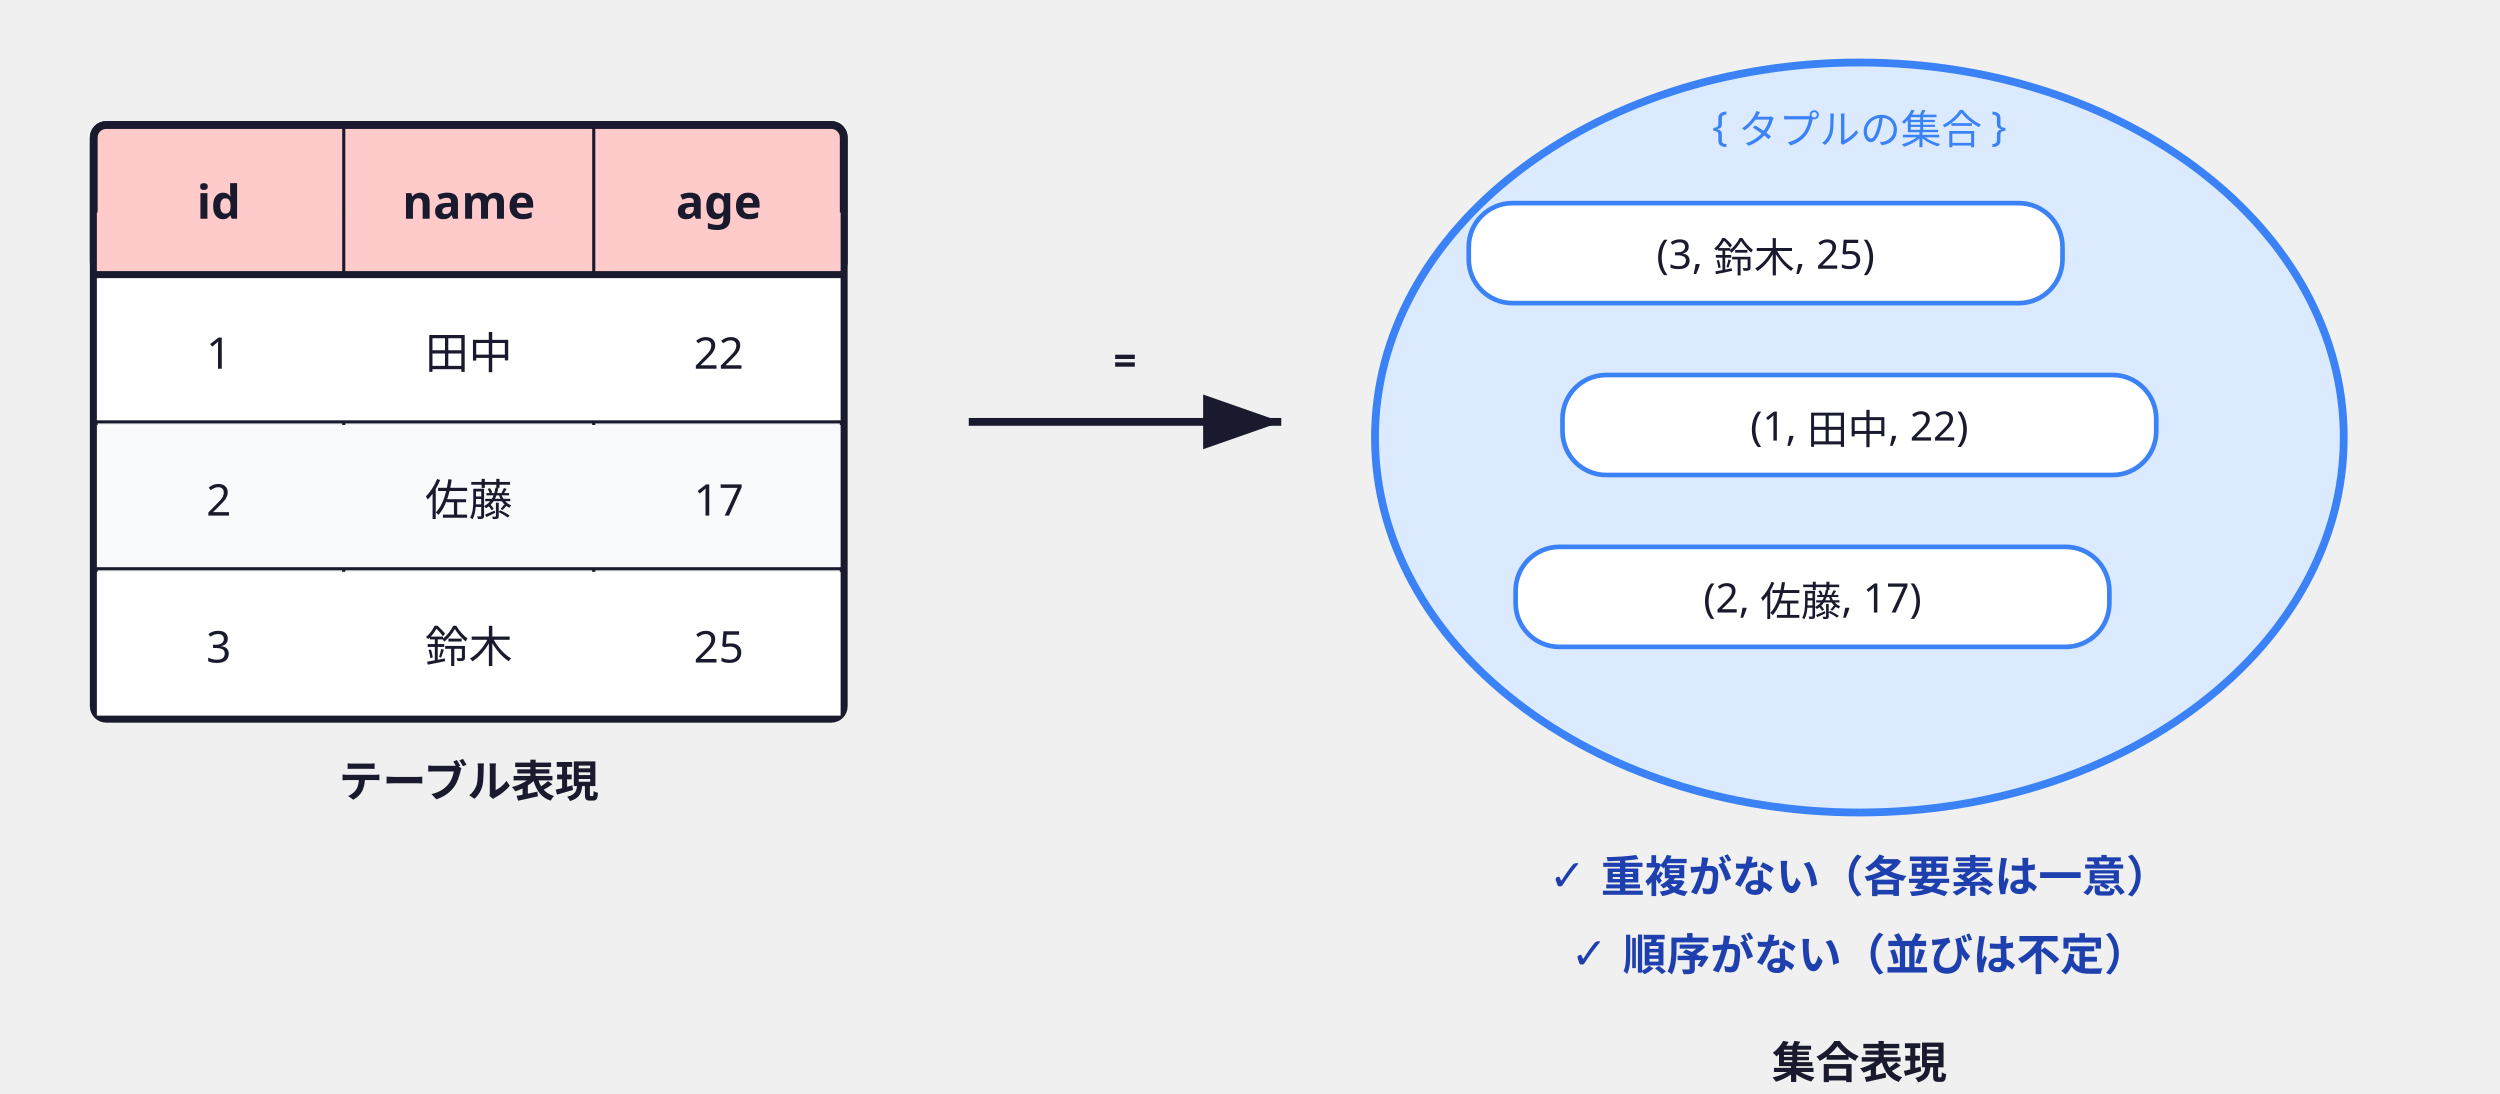
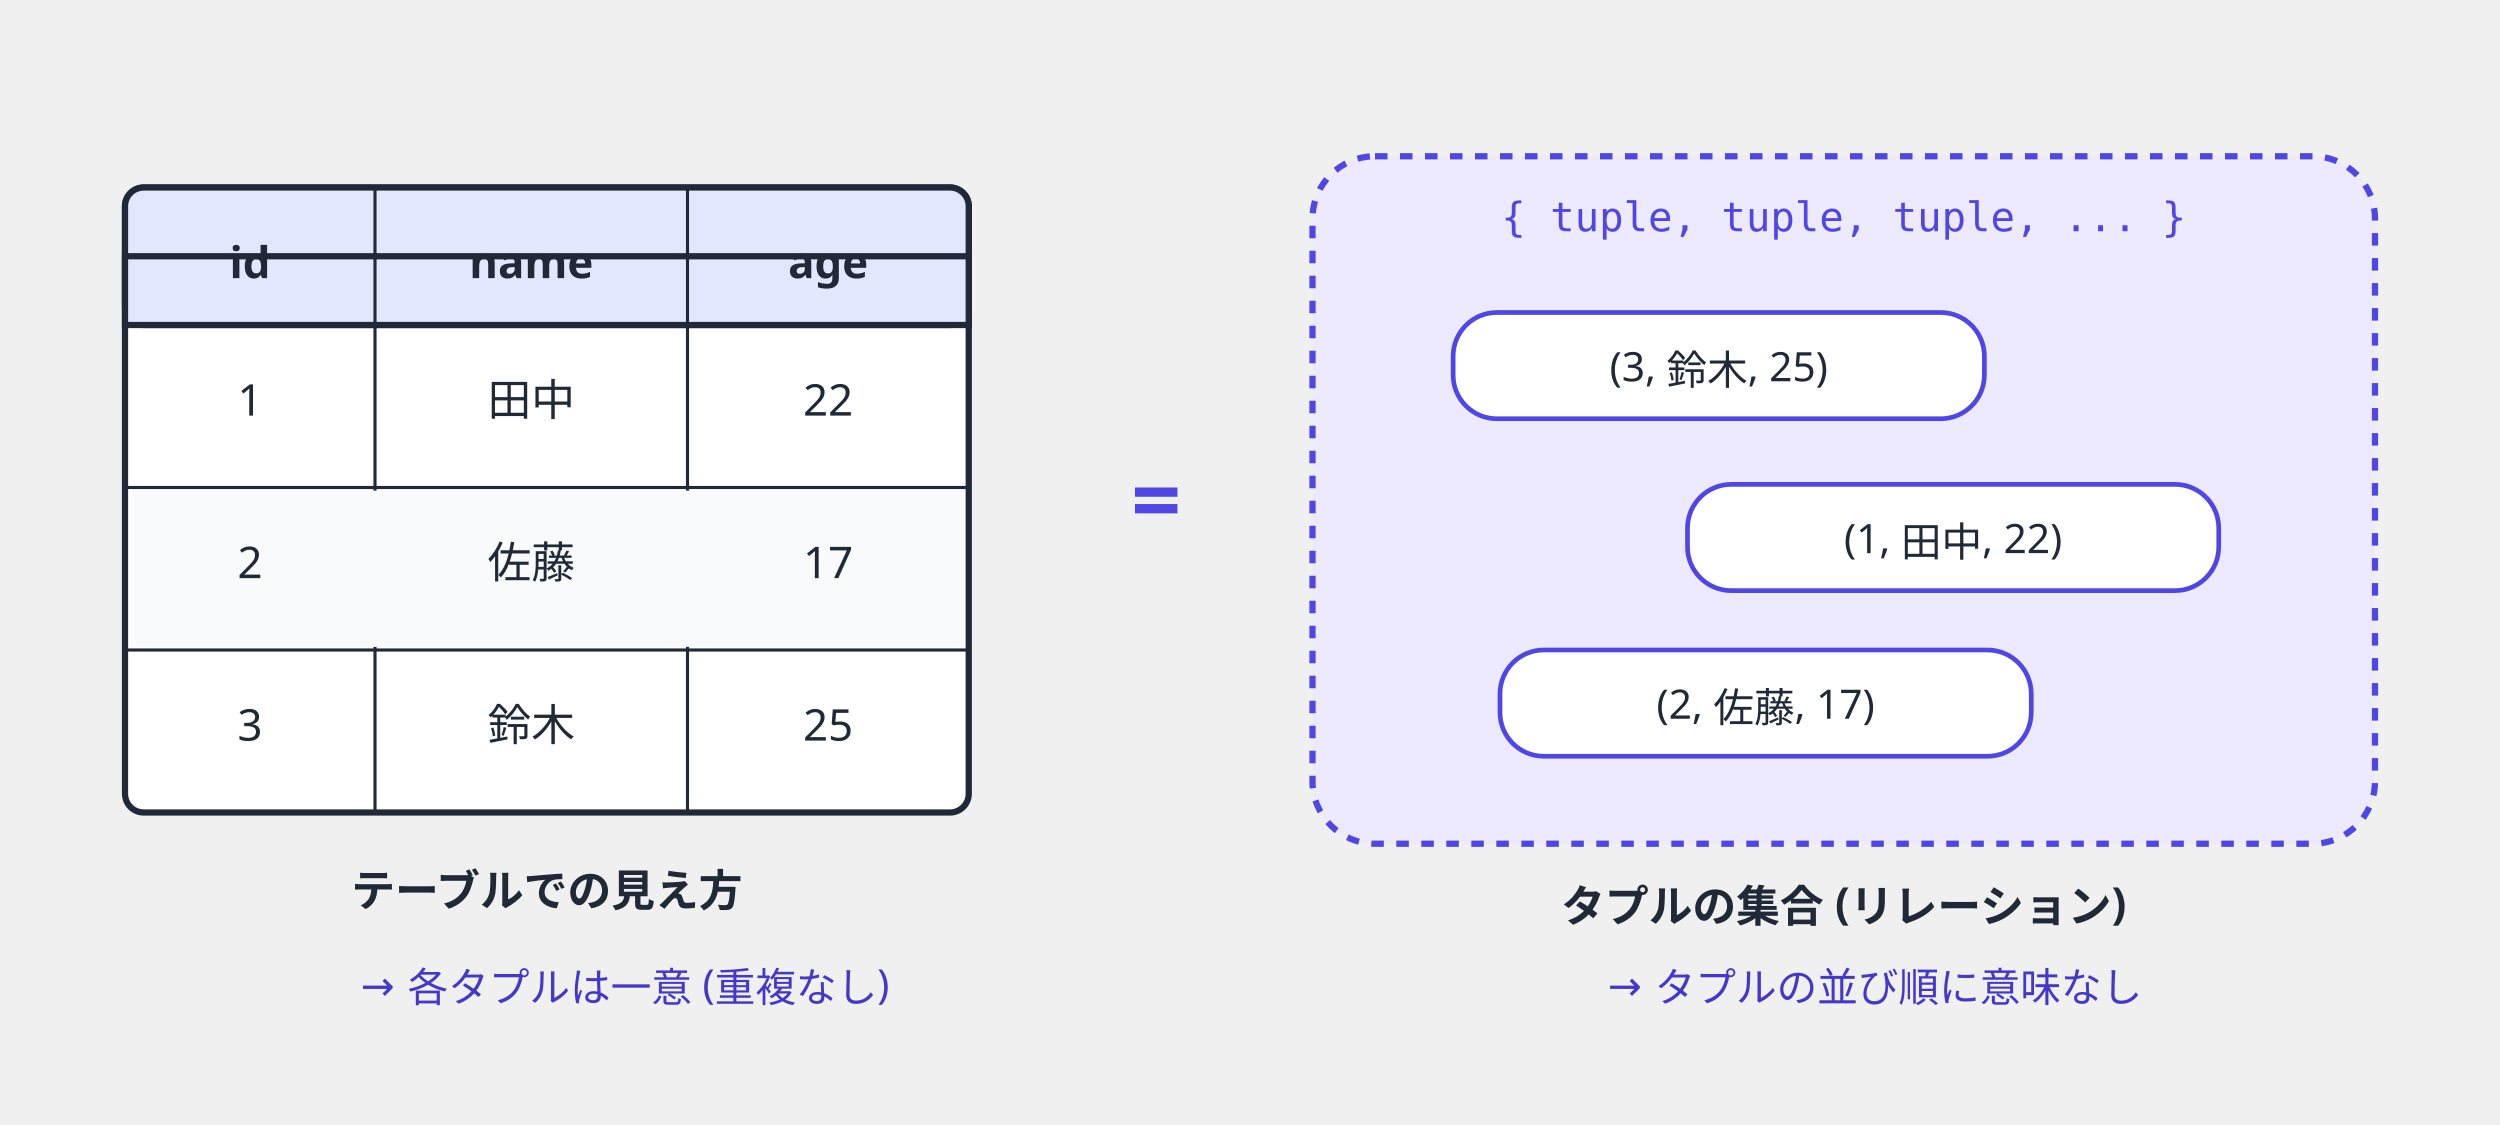
- <svg xmlns="http://www.w3.org/2000/svg" viewBox="0 0 800 350">
+ <svg xmlns="http://www.w3.org/2000/svg" viewBox="0 0 800 360" role="img" aria-label="テーブル形式のリレーションが、 タプル (行) の集合と等価である様子">
  <defs>
-     <marker id="arrow-main" markerWidth="10" markerHeight="7" refX="10" refY="3.5" orient="auto">
-       <polygon points="0 0, 10 3.5, 0 7" fill="#1a1a2e" />
+     <marker id="se-arr" markerWidth="10" markerHeight="10" refX="9" refY="5" orient="auto">
+       <path d="M0 0 L10 5 L0 10 z" fill="#4f46e5" />
    </marker>
+     <style>
+       .frame { fill: #ffffff; stroke: #1f2937; stroke-width: 2; }
+       .head  { fill: #e0e7ff; stroke: #1f2937; stroke-width: 2; }
+       .alt   { fill: #f9fafb; }
+       .grid  { stroke: #1f2937; stroke-width: 1; }
+       .head-text { font: 700 14px sans-serif; fill: #1f2937; text-anchor: middle; }
+       .cell  { font: 14px sans-serif; fill: #1f2937; text-anchor: middle; }
+       .caption { font: 700 14px sans-serif; fill: #1f2937; text-anchor: middle; }
+       .equal { font: 700 28px sans-serif; fill: #4f46e5; text-anchor: middle; }
+       .set-bg { fill: #ede9fe; stroke: #4f46e5; stroke-width: 2; stroke-dasharray: 4 4; }
+       .set-tag { font: 13px monospace; fill: #4f46e5; text-anchor: middle; }
+       .tuple { fill: #ffffff; stroke: #4f46e5; stroke-width: 1.5; }
+       .tuple-text { font: 13px sans-serif; fill: #1f2937; text-anchor: middle; }
+       .property { font: 13px sans-serif; fill: #4338ca; text-anchor: middle; }
+     </style>
  </defs>
-   <g transform="translate(30, 40)">
-     <rect x="0" y="0" width="240" height="190" rx="4" ry="4" fill="none" stroke="#1a1a2e" stroke-width="2.5" />
-     <rect x="0" y="0" width="240" height="48" rx="4" ry="4" fill="#fecaca" stroke="#1a1a2e" stroke-width="2.5" />
-     <rect x="1" y="28" width="238" height="20" fill="#fecaca" />
-     <line x1="0" y1="48" x2="240" y2="48" stroke="#1a1a2e" stroke-width="2.5" />
-     <text x="40" y="30" text-anchor="middle" font-family="sans-serif" font-size="15" font-weight="bold" fill="#1a1a2e">id</text>
-     <text x="120" y="30" text-anchor="middle" font-family="sans-serif" font-size="15" font-weight="bold" fill="#1a1a2e">name</text>
-     <text x="200" y="30" text-anchor="middle" font-family="sans-serif" font-size="15" font-weight="bold" fill="#1a1a2e">age</text>
-     <line x1="80" y1="0" x2="80" y2="190" stroke="#1a1a2e" stroke-width="1" />
-     <line x1="160" y1="0" x2="160" y2="190" stroke="#1a1a2e" stroke-width="1" />
-     <rect x="1" y="49" width="238" height="46" fill="#ffffff" />
-     <text x="40" y="78" text-anchor="middle" font-family="sans-serif" font-size="14" fill="#1a1a2e">1</text>
-     <text x="120" y="78" text-anchor="middle" font-family="sans-serif" font-size="14" fill="#1a1a2e">田中</text>
-     <text x="200" y="78" text-anchor="middle" font-family="sans-serif" font-size="14" fill="#1a1a2e">22</text>
-     <line x1="0" y1="95" x2="240" y2="95" stroke="#1a1a2e" stroke-width="1" />
-     <rect x="1" y="96" width="238" height="46" fill="#f9fafb" />
-     <text x="40" y="125" text-anchor="middle" font-family="sans-serif" font-size="14" fill="#1a1a2e">2</text>
-     <text x="120" y="125" text-anchor="middle" font-family="sans-serif" font-size="14" fill="#1a1a2e">佐藤</text>
-     <text x="200" y="125" text-anchor="middle" font-family="sans-serif" font-size="14" fill="#1a1a2e">17</text>
-     <line x1="0" y1="142" x2="240" y2="142" stroke="#1a1a2e" stroke-width="1" />
-     <rect x="1" y="143" width="238" height="46" fill="#ffffff" />
-     <text x="40" y="172" text-anchor="middle" font-family="sans-serif" font-size="14" fill="#1a1a2e">3</text>
-     <text x="120" y="172" text-anchor="middle" font-family="sans-serif" font-size="14" fill="#1a1a2e">鈴木</text>
-     <text x="200" y="172" text-anchor="middle" font-family="sans-serif" font-size="14" fill="#1a1a2e">25</text>
-     <text x="120" y="215" text-anchor="middle" font-family="sans-serif" font-size="14" font-weight="bold" fill="#1a1a2e">テーブル表現</text>
+   <g transform="translate(40, 60)">
+     <rect class="frame" x="0" y="0" width="270" height="200" rx="6" />
+     <rect class="head" x="0" y="0" width="270" height="44" rx="6" />
+     <rect class="head" x="0" y="22" width="270" height="22" />
+     <line class="grid" x1="0" y1="44" x2="270" y2="44" />
+     <line class="grid" x1="80" y1="0" x2="80" y2="200" />
+     <line class="grid" x1="180" y1="0" x2="180" y2="200" />
+     <text class="head-text" x="40" y="29">id</text>
+     <text class="head-text" x="130" y="29">name</text>
+     <text class="head-text" x="225" y="29">age</text>
+     <text class="cell" x="40" y="73">1</text>
+     <text class="cell" x="130" y="73">田中</text>
+     <text class="cell" x="225" y="73">22</text>
+     <line class="grid" x1="0" y1="96" x2="270" y2="96" />
+     <rect class="alt" x="2" y="97" width="266" height="50" />
+     <text class="cell" x="40" y="125">2</text>
+     <text class="cell" x="130" y="125">佐藤</text>
+     <text class="cell" x="225" y="125">17</text>
+     <line class="grid" x1="0" y1="148" x2="270" y2="148" />
+     <text class="cell" x="40" y="177">3</text>
+     <text class="cell" x="130" y="177">鈴木</text>
+     <text class="cell" x="225" y="177">25</text>
+     <text class="caption" x="135" y="230">テーブルでの見え方</text>
  </g>
-   <line x1="310" y1="135" x2="410" y2="135" stroke="#1a1a2e" stroke-width="2.5" marker-end="url(#arrow-main)" />
-   <text x="360" y="120" text-anchor="middle" font-family="sans-serif" font-size="13" font-weight="bold" fill="#1a1a2e">=</text>
-   <g transform="translate(430, 10)">
-     <ellipse cx="165" cy="130" rx="155" ry="120" fill="#dbeafe" stroke="#3b82f6" stroke-width="2.5" />
-     <text x="165" y="35" text-anchor="middle" font-family="sans-serif" font-size="13" fill="#3b82f6">{ タプルの集合 }</text>
-     <g>
-       <rect x="40" y="55" width="190" height="32" rx="14" ry="14" fill="#ffffff" stroke="#3b82f6" stroke-width="1.5" />
-       <text x="135" y="76" text-anchor="middle" font-family="sans-serif" font-size="13" fill="#1a1a2e">(3, 鈴木, 25)</text>
+   <text class="equal" x="370" y="170">=</text>
+   <g transform="translate(420, 50)">
+     <rect class="set-bg" x="0" y="0" width="340" height="220" rx="20" />
+     <text class="set-tag" x="170" y="24">{ tuple, tuple, tuple, ... }</text>
+     <g transform="translate(45, 50)">
+       <rect class="tuple" x="0" y="0" width="170" height="34" rx="14" />
+       <text class="tuple-text" x="85" y="22">(3, 鈴木, 25)</text>
    </g>
-     <g>
-       <rect x="70" y="110" width="190" height="32" rx="14" ry="14" fill="#ffffff" stroke="#3b82f6" stroke-width="1.5" />
-       <text x="165" y="131" text-anchor="middle" font-family="sans-serif" font-size="13" fill="#1a1a2e">(1, 田中, 22)</text>
+     <g transform="translate(120, 105)">
+       <rect class="tuple" x="0" y="0" width="170" height="34" rx="14" />
+       <text class="tuple-text" x="85" y="22">(1, 田中, 22)</text>
    </g>
-     <g>
-       <rect x="55" y="165" width="190" height="32" rx="14" ry="14" fill="#ffffff" stroke="#3b82f6" stroke-width="1.5" />
-       <text x="150" y="186" text-anchor="middle" font-family="sans-serif" font-size="13" fill="#1a1a2e">(2, 佐藤, 17)</text>
+     <g transform="translate(60, 158)">
+       <rect class="tuple" x="0" y="0" width="170" height="34" rx="14" />
+       <text class="tuple-text" x="85" y="22">(2, 佐藤, 17)</text>
    </g>
-     <text x="165" y="275" text-anchor="middle" font-family="sans-serif" font-size="14" font-weight="bold" fill="#1e40af">✓ 重複がない（各要素は一意）</text>
-     <text x="165" y="300" text-anchor="middle" font-family="sans-serif" font-size="14" font-weight="bold" fill="#1e40af">✓ 順序がない（並びは不定）</text>
-     <text x="165" y="335" text-anchor="middle" font-family="sans-serif" font-size="14" font-weight="bold" fill="#1a1a2e">集合表現</text>
+     <text class="caption" x="170" y="245">タプルの集合 (リレーション)</text>
+   </g>
+   <g transform="translate(0, 320)">
+     <text class="property" x="200" y="0">→ 各タプルは一意 (重複なし)</text>
+     <text class="property" x="600" y="0">→ タプルの並び順に意味なし</text>
  </g>
</svg>
